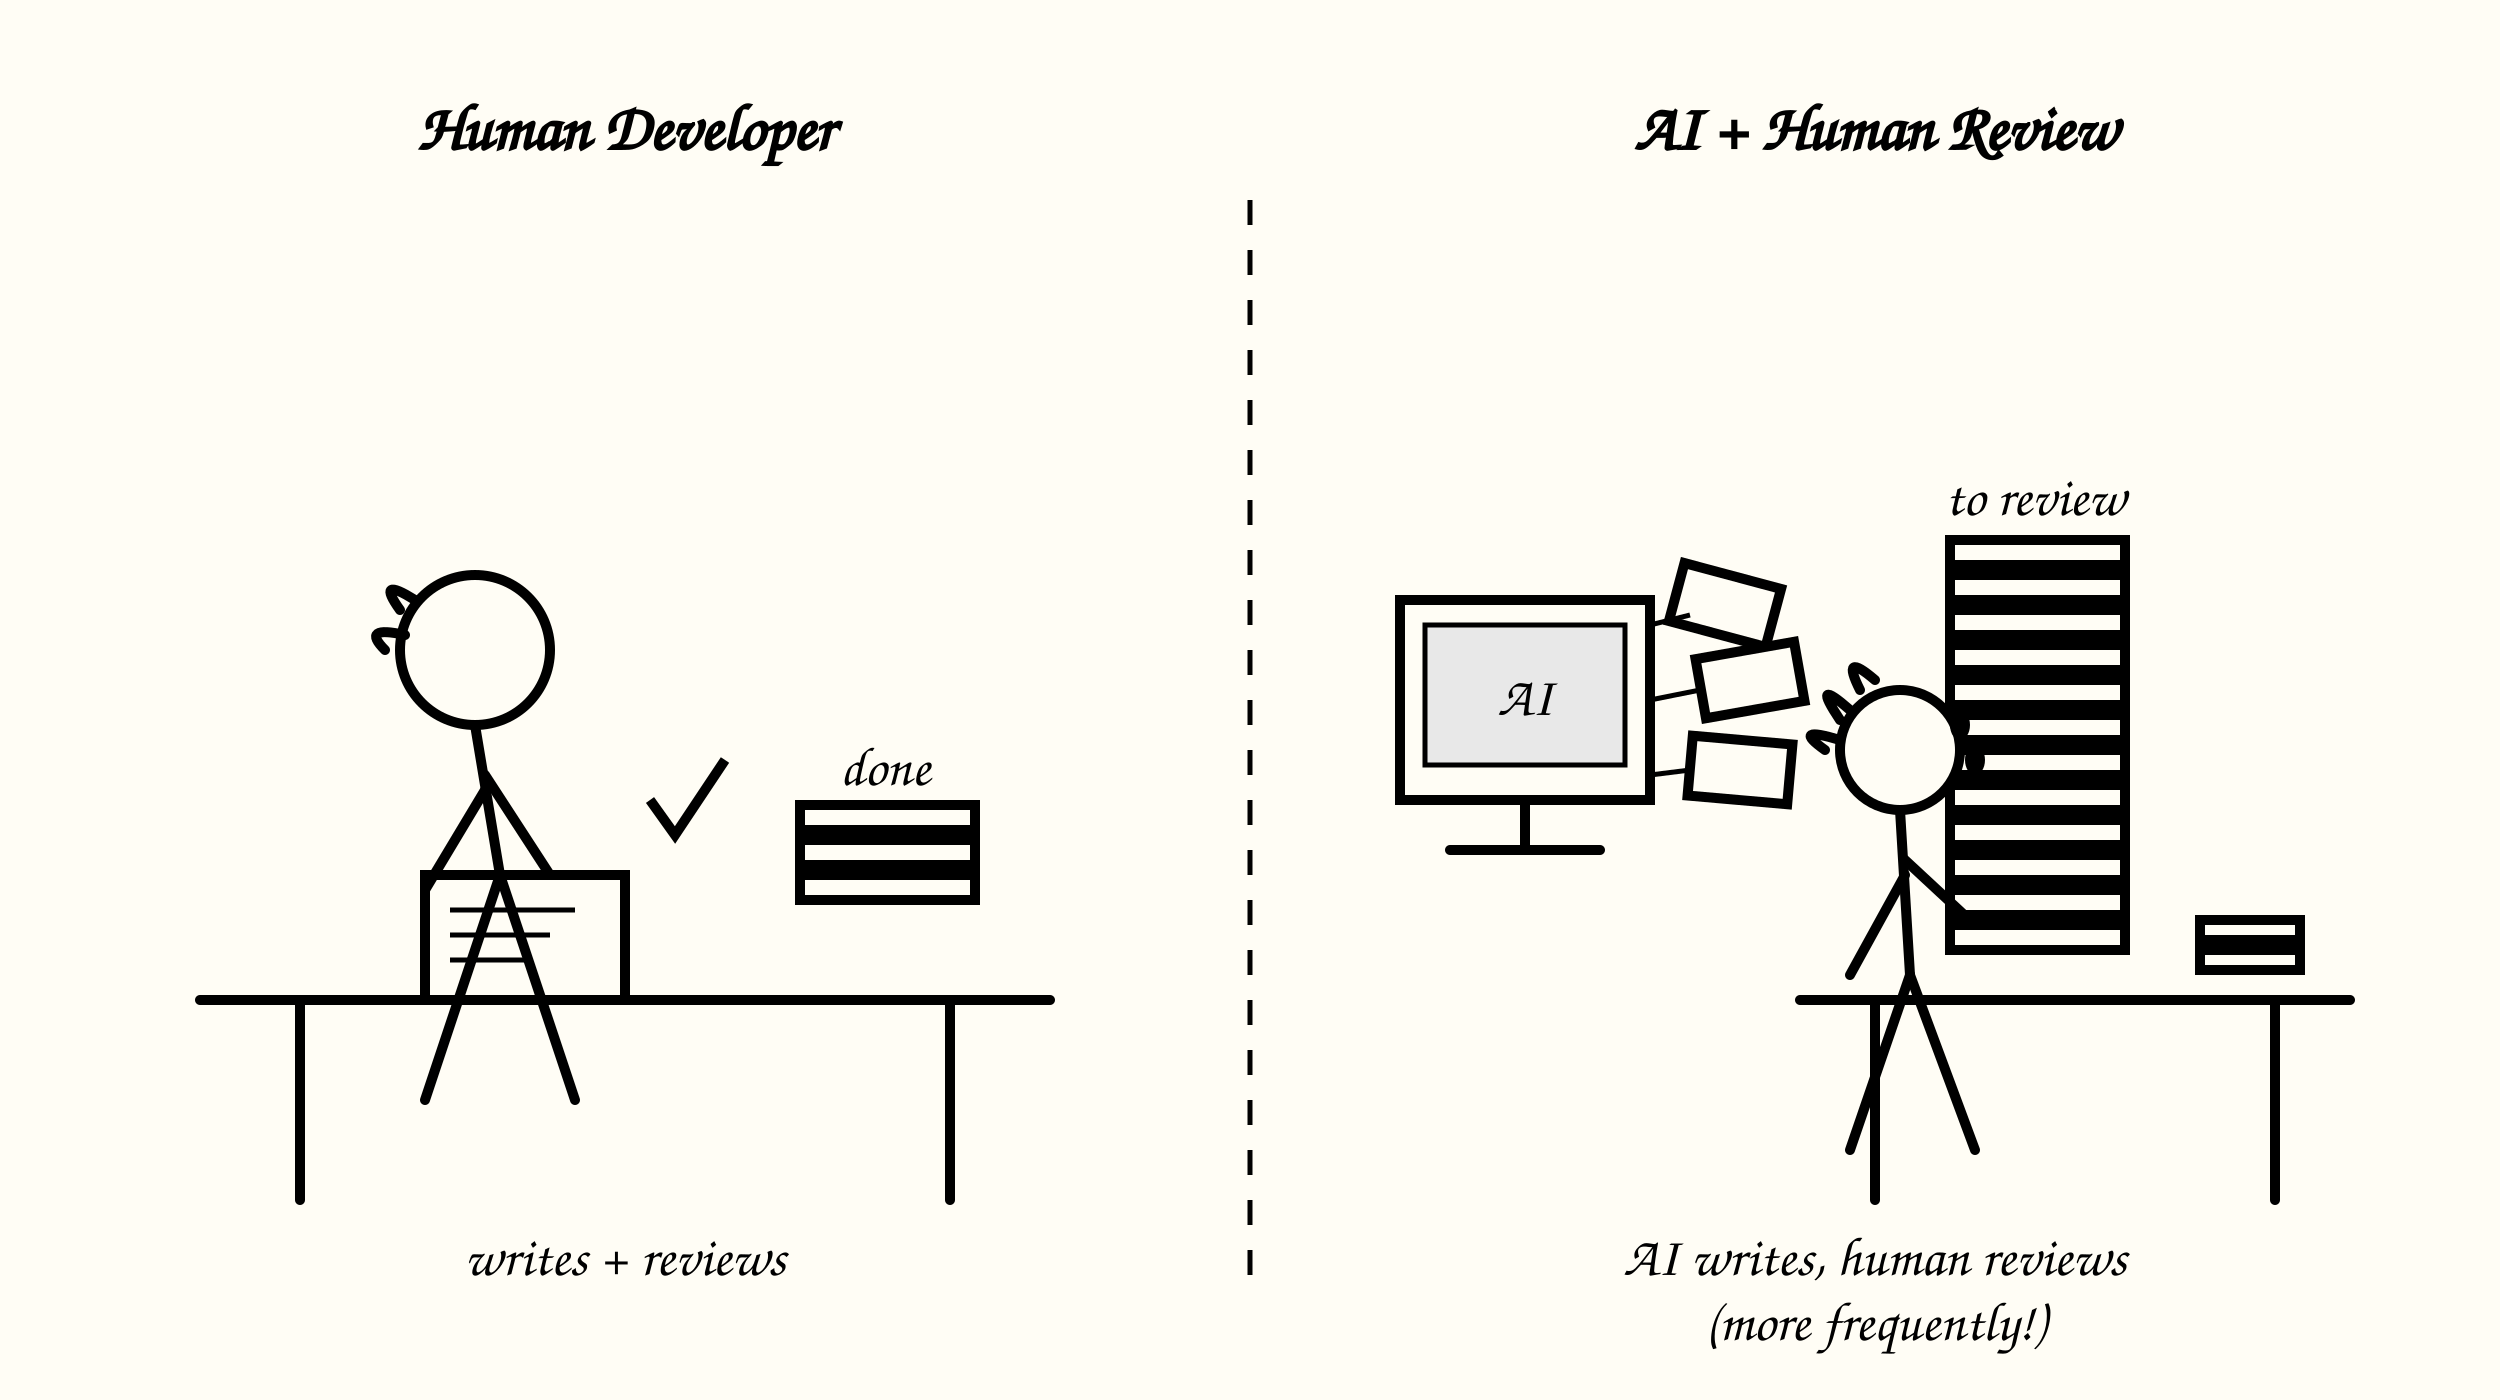
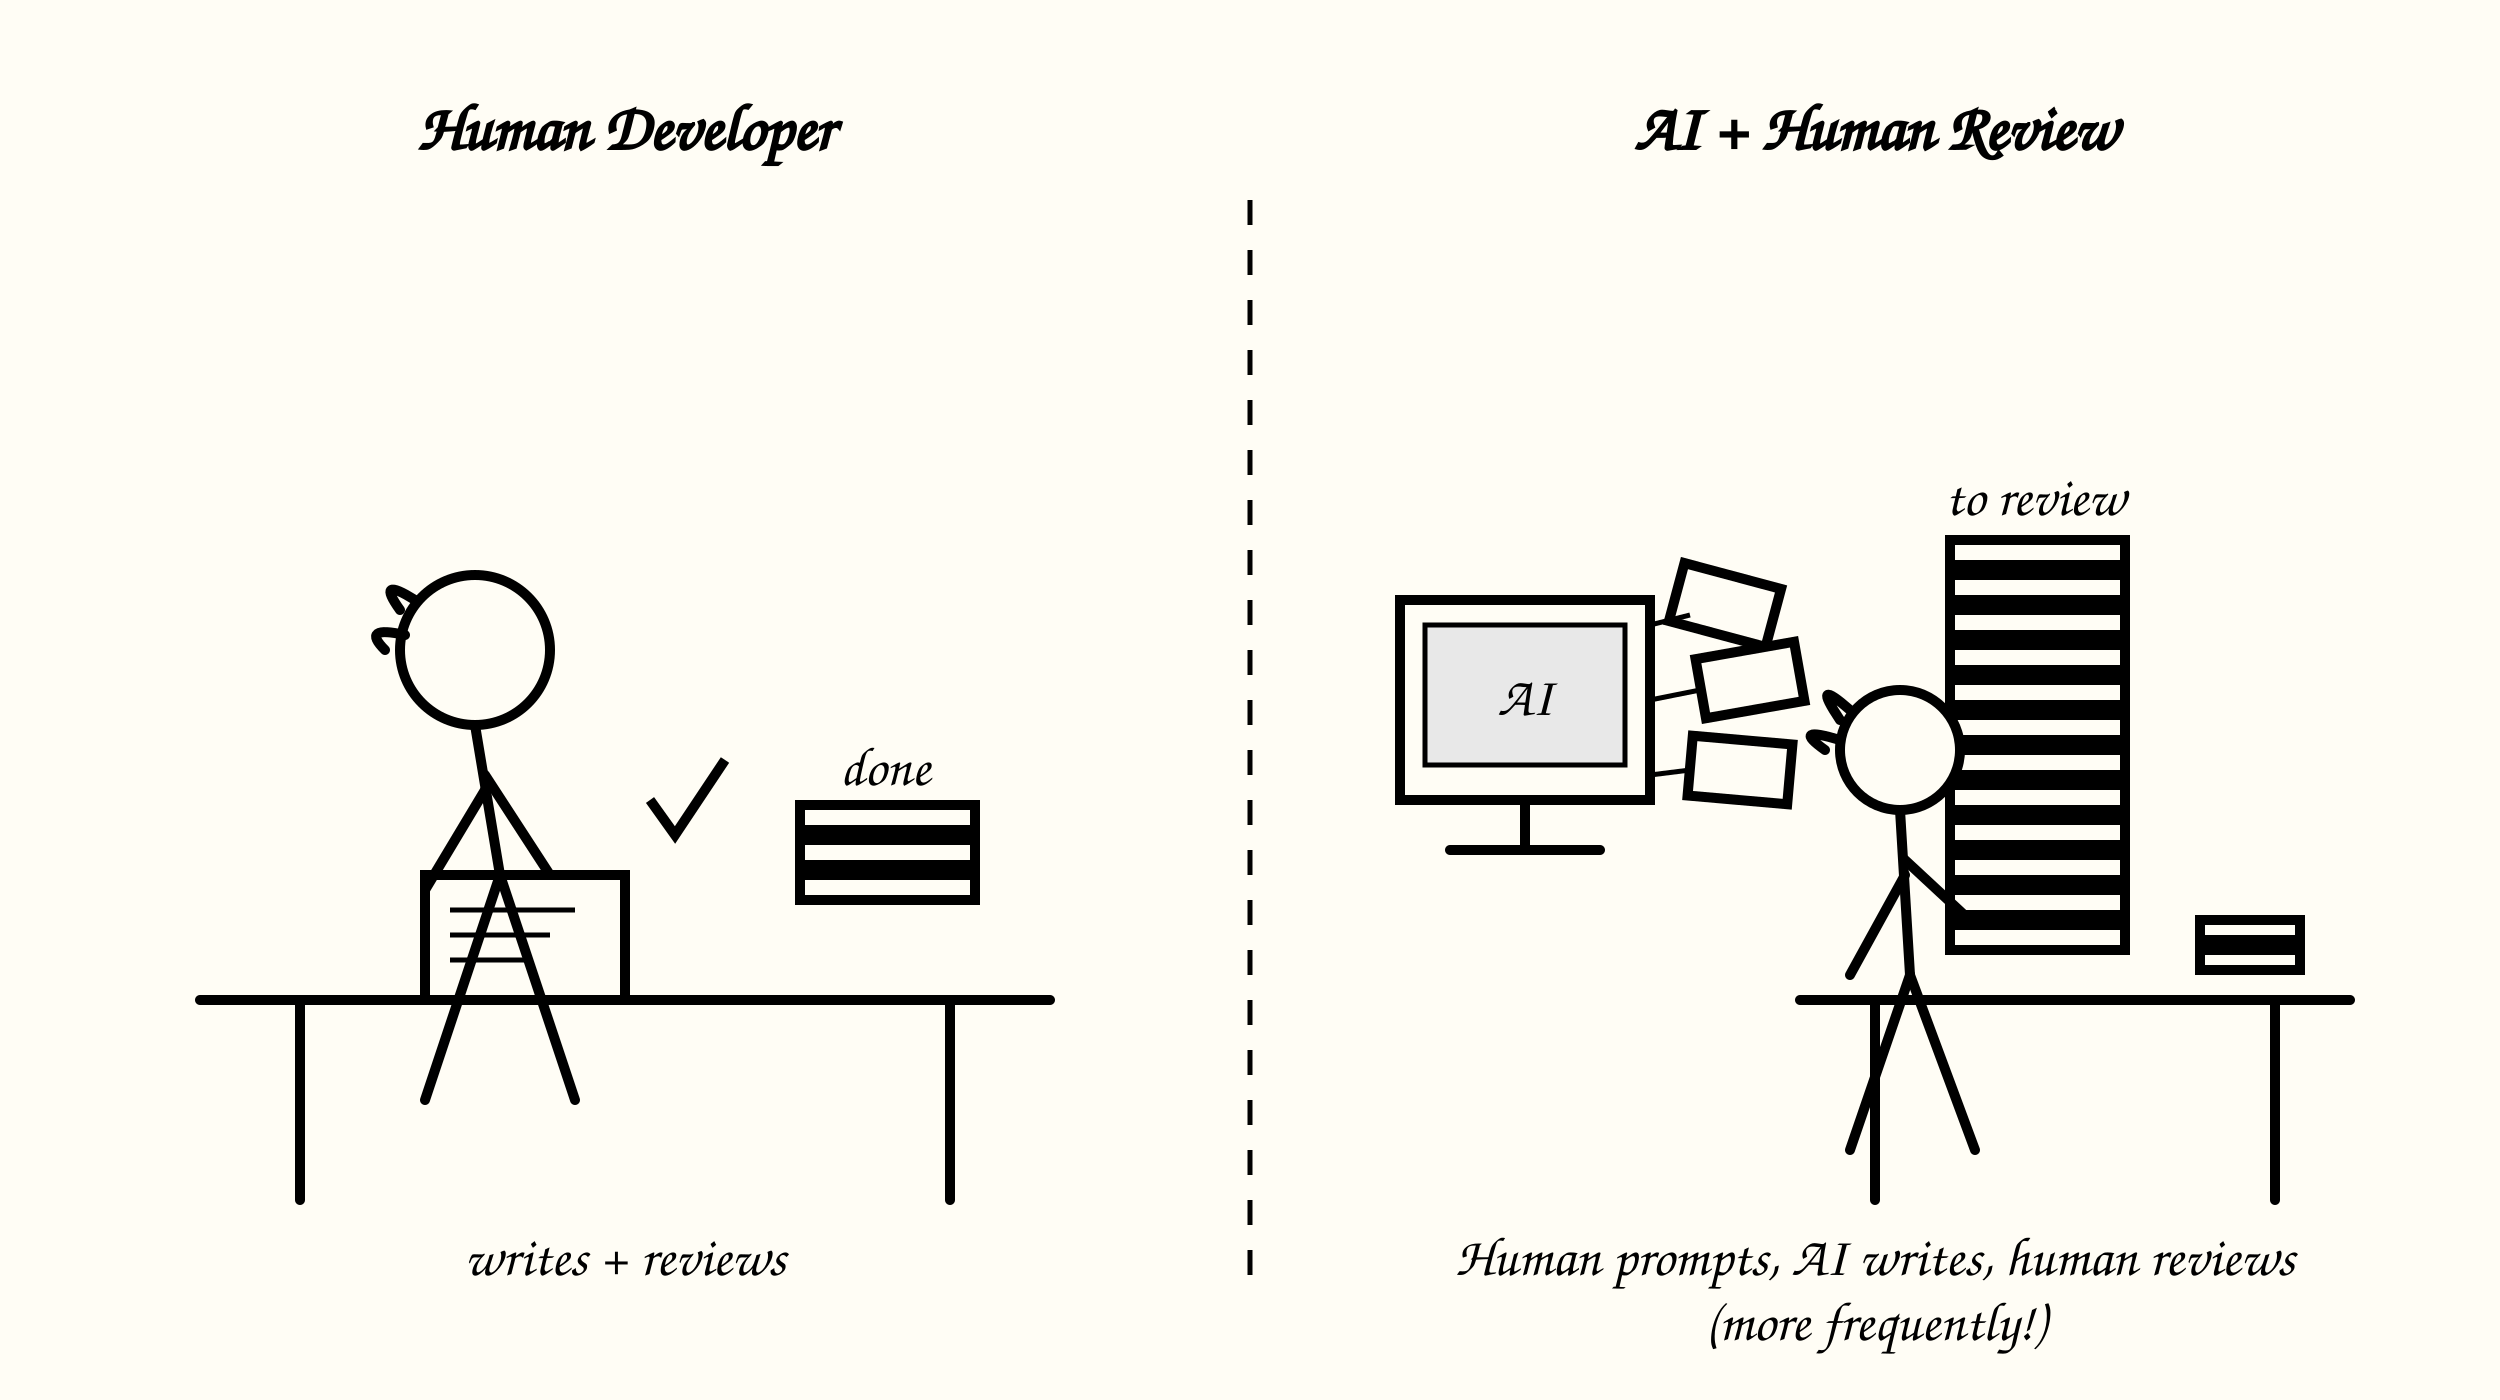
<svg xmlns="http://www.w3.org/2000/svg" viewBox="0 0 500 280">
  <style>
    .stick-line { fill: none; stroke: #000; stroke-width: 2; stroke-linecap: round; stroke-linejoin: round; }
    .stick-fill { fill: #fffdf5; stroke: #000; stroke-width: 2; }
    .stick-text { font-family: 'Comic Sans MS', 'Chalkboard', cursive; font-size: 11px; }
    .label { font-family: 'Comic Sans MS', 'Chalkboard', cursive; font-size: 13px; font-weight: bold; }
  </style>
  <rect x="0" y="0" width="500" height="280" fill="#fffdf5" />
  <path d="M 250 40 L 250 260" stroke="#000" stroke-width="1" stroke-dasharray="5,5" />
  <text x="125" y="30" class="label" text-anchor="middle">Human Developer</text>
  <text x="375" y="30" class="label" text-anchor="middle">AI + Human Review</text>
  <path d="M 40 200 L 210 200" class="stick-line" />
  <path d="M 60 200 L 60 240" class="stick-line" />
  <path d="M 190 200 L 190 240" class="stick-line" />
  <rect x="160" y="175" width="35" height="5" class="stick-fill" />
  <rect x="160" y="168" width="35" height="5" class="stick-fill" />
  <rect x="160" y="161" width="35" height="5" class="stick-fill" />
  <text x="177" y="157" class="stick-text" text-anchor="middle" font-size="8">done</text>
  <rect x="85" y="175" width="40" height="25" class="stick-fill" />
  <path d="M 90 182 L 115 182" stroke="#000" stroke-width="1" />
  <path d="M 90 187 L 110 187" stroke="#000" stroke-width="1" />
  <path d="M 90 192 L 105 192" stroke="#000" stroke-width="1" />
  <circle cx="95" cy="130" r="15" class="stick-fill" />
  <path d="M 83 120 Q 75 115 80 122" class="stick-line" />
  <path d="M 81 127 Q 72 125 77 130" class="stick-line" />
  <path d="M 95 145 L 100 175" class="stick-line" />
  <path d="M 97 155 L 110 175" class="stick-line" />
  <path d="M 97 158 L 85 178" class="stick-line" />
  <path d="M 100 175 L 85 220" class="stick-line" />
  <path d="M 100 175 L 115 220" class="stick-line" />
  <path d="M 130 160 L 135 167 L 145 152" stroke="#000" stroke-width="2" fill="none" />
  <text x="125" y="255" class="stick-text" text-anchor="middle">writes + reviews</text>
  <rect x="280" y="120" width="50" height="40" class="stick-fill" />
  <rect x="285" y="125" width="40" height="28" fill="#e8e8e8" stroke="#000" stroke-width="1" />
  <text x="305" y="143" class="stick-text" text-anchor="middle" font-size="9">AI</text>
  <path d="M 305 160 L 305 170" class="stick-line" />
  <path d="M 290 170 L 320 170" class="stick-line" />
  <rect x="335" y="115" width="20" height="12" class="stick-fill" transform="rotate(15 345 121)" />
  <rect x="340" y="130" width="20" height="12" class="stick-fill" transform="rotate(-10 350 136)" />
  <rect x="338" y="148" width="20" height="12" class="stick-fill" transform="rotate(5 348 154)" />
  <path d="M 330 125 L 338 123" stroke="#000" stroke-width="1" />
  <path d="M 330 140 L 340 138" stroke="#000" stroke-width="1" />
  <path d="M 330 155 L 338 154" stroke="#000" stroke-width="1" />
  <rect x="390" y="185" width="35" height="5" class="stick-fill" />
  <rect x="390" y="178" width="35" height="5" class="stick-fill" />
  <rect x="390" y="171" width="35" height="5" class="stick-fill" />
  <rect x="390" y="164" width="35" height="5" class="stick-fill" />
  <rect x="390" y="157" width="35" height="5" class="stick-fill" />
  <rect x="390" y="150" width="35" height="5" class="stick-fill" />
  <rect x="390" y="143" width="35" height="5" class="stick-fill" />
  <rect x="390" y="136" width="35" height="5" class="stick-fill" />
  <rect x="390" y="129" width="35" height="5" class="stick-fill" />
  <rect x="390" y="122" width="35" height="5" class="stick-fill" />
  <rect x="390" y="115" width="35" height="5" class="stick-fill" />
  <rect x="390" y="108" width="35" height="5" class="stick-fill" />
  <text x="407" y="103" class="stick-text" text-anchor="middle" font-size="8">to review</text>
  <path d="M 360 200 L 470 200" class="stick-line" />
  <path d="M 375 200 L 375 240" class="stick-line" />
  <path d="M 455 200 L 455 240" class="stick-line" />
  <rect x="440" y="190" width="20" height="4" class="stick-fill" />
  <rect x="440" y="184" width="20" height="4" class="stick-fill" />
  <circle cx="380" cy="150" r="12" class="stick-fill" />
  <path d="M 370 142 Q 362 135 368 144" class="stick-line" />
  <path d="M 368 148 Q 358 145 365 150" class="stick-line" />
-   <path d="M 372 138 Q 368 130 375 136" class="stick-line" />
  <path d="M 380 162 L 382 195" class="stick-line" />
  <path d="M 381 172 L 395 185" class="stick-line" />
  <path d="M 381 175 L 370 195" class="stick-line" />
  <path d="M 382 195 L 370 230" class="stick-line" />
  <path d="M 382 195 L 395 230" class="stick-line" />
-   <ellipse cx="392" cy="145" rx="2" ry="3" fill="#000" />
-   <ellipse cx="395" cy="152" rx="2" ry="3" fill="#000" />
-   <text x="375" y="255" class="stick-text" text-anchor="middle">AI writes, human reviews</text>
+   <text x="375" y="255" class="stick-text" text-anchor="middle" font-size="9">Human prompts, AI writes, human reviews</text>
  <text x="375" y="268" class="stick-text" text-anchor="middle" font-size="9">(more frequently!)</text>
</svg>
